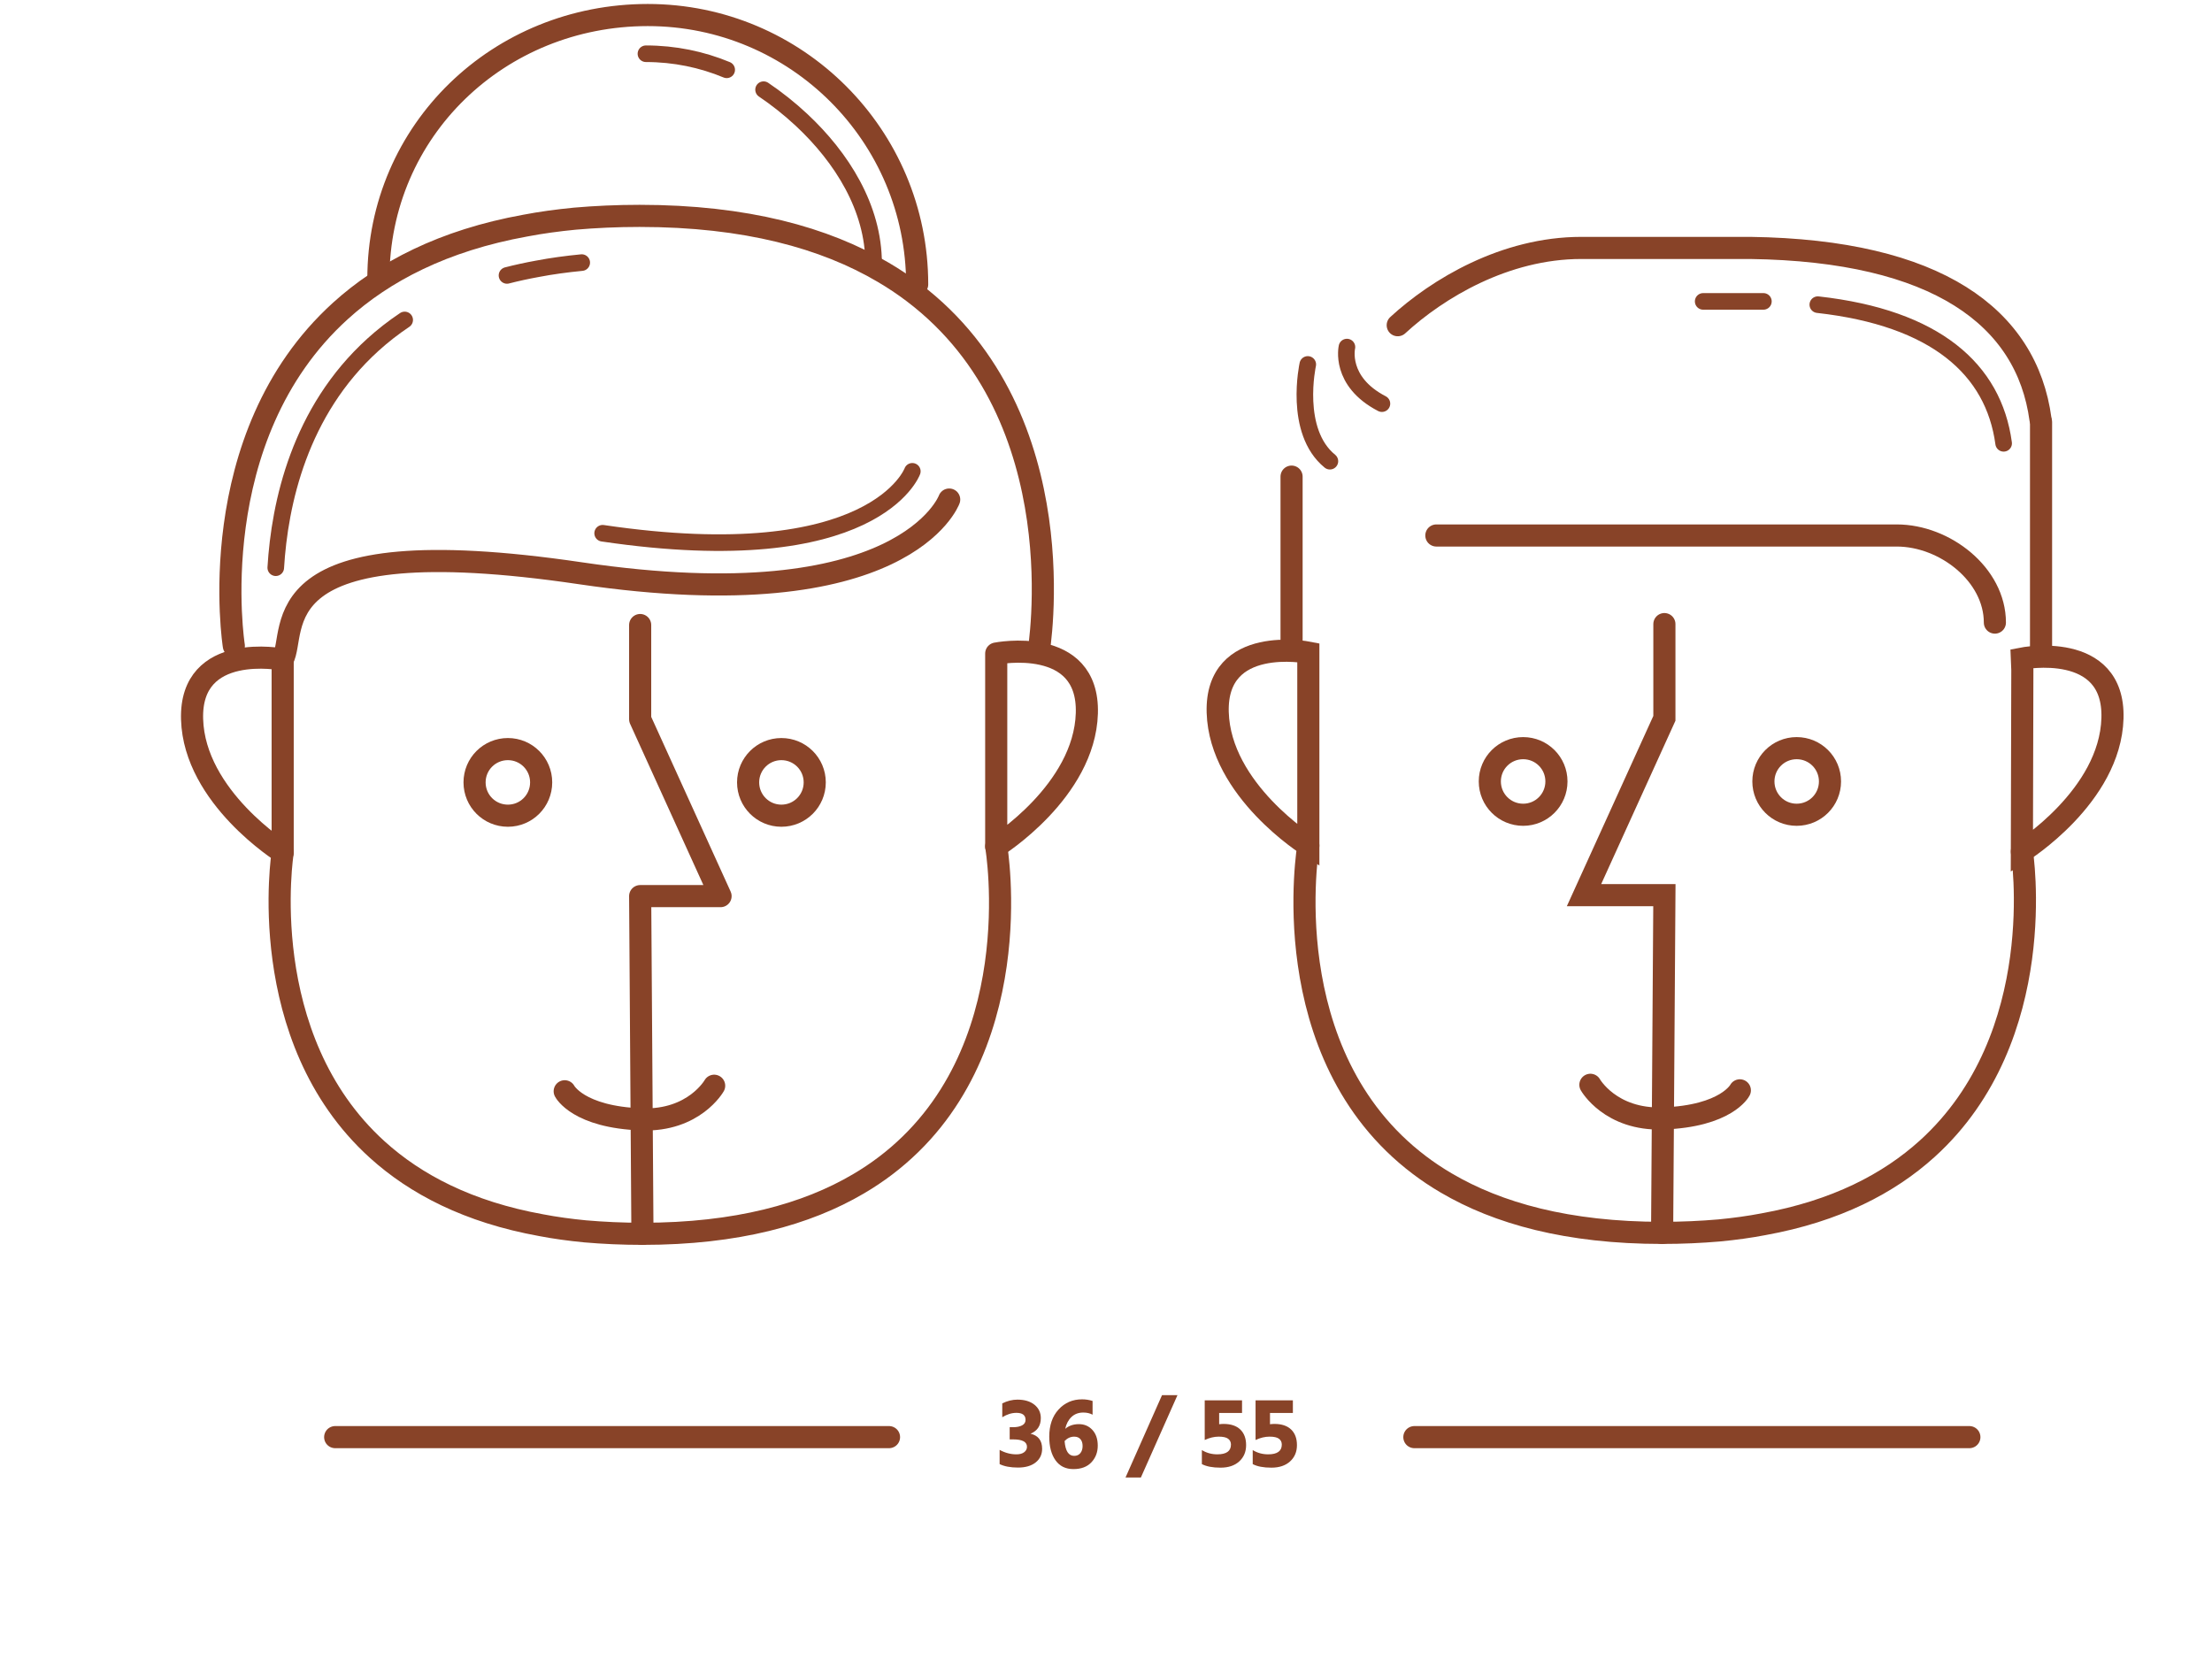
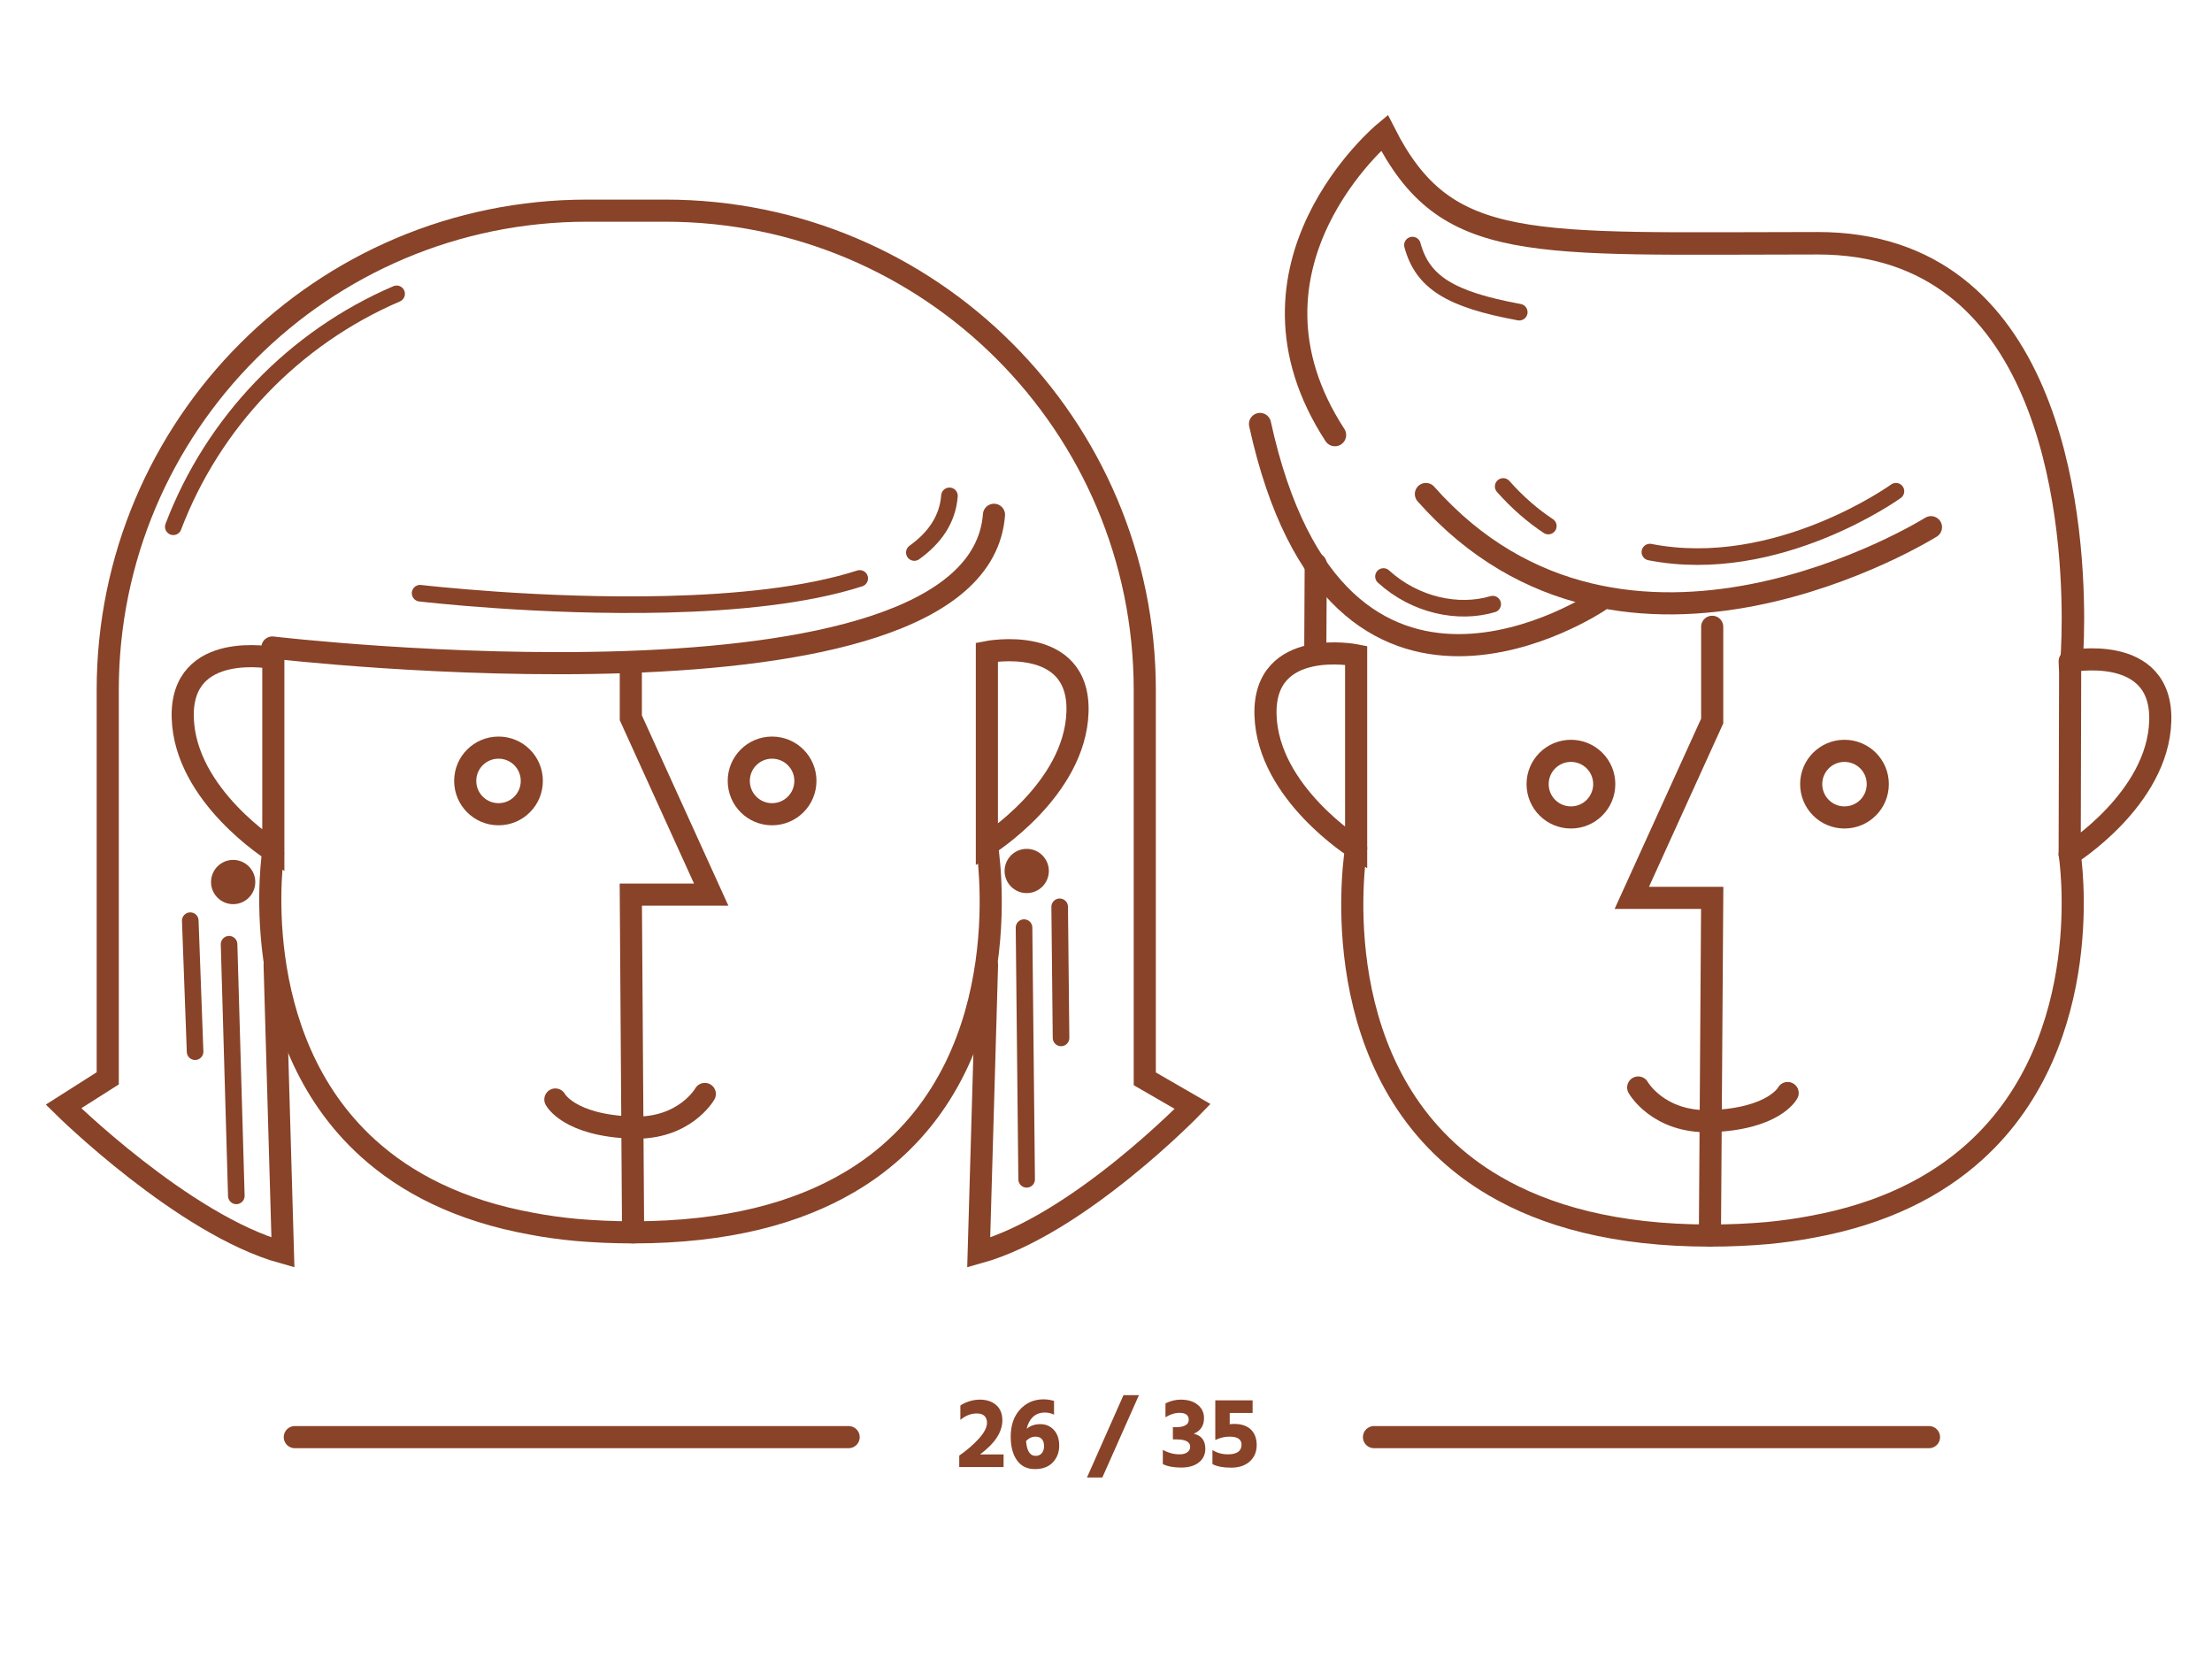
<svg xmlns="http://www.w3.org/2000/svg" version="1.1" id="Calque_1" x="0px" y="0px" width="400px" height="300px" viewBox="0 0 400 300" enable-background="new 0 0 400 300" xml:space="preserve">
  <g>
+     <line fill="none" stroke="#884328" stroke-width="4" stroke-linecap="round" stroke-miterlimit="10" x1="248.461" y1="259.878" x2="348.824" y2="259.878" />
+     <line fill="none" stroke="#884328" stroke-width="4" stroke-linecap="round" stroke-miterlimit="10" x1="53.31" y1="259.878" x2="153.461" y2="259.878" />
    <g>
-       <path fill="none" stroke="#884328" stroke-width="4" stroke-linecap="round" stroke-linejoin="round" stroke-miterlimit="10" d="    M135.282,141.476c0,3.338,2.695,6.029,6.016,6.029c3.338,0,6.032-2.691,6.032-6.029c0-3.325-2.694-6.016-6.032-6.016    C137.977,135.46,135.282,138.151,135.282,141.476z" />
-       <path fill="none" stroke="#884328" stroke-width="4" stroke-linecap="round" stroke-linejoin="round" stroke-miterlimit="10" d="    M85.816,141.476c0,3.338,2.688,6.029,6.029,6.029c3.325,0,6.013-2.691,6.013-6.029c0-3.325-2.688-6.016-6.013-6.016    C88.504,135.46,85.816,138.151,85.816,141.476z" />
-       <path fill="none" stroke="#884328" stroke-width="4" stroke-linecap="round" stroke-linejoin="round" stroke-miterlimit="10" d="    M51.116,120.723v-1.463c0,0-16.797-3.322-16.381,10.804c0.413,14.122,16.381,24.091,16.381,24.091V120.723z" />
-       <path fill="none" stroke="#884328" stroke-width="4" stroke-linecap="round" stroke-linejoin="round" stroke-miterlimit="10" d="    M180.149,128.397v-10.215c0,0,16.8-3.325,16.388,10.801c-0.419,14.122-16.388,24.094-16.388,24.094V128.397z" />
-       <path fill="none" stroke="#884328" stroke-width="4" stroke-linecap="round" stroke-linejoin="round" stroke-miterlimit="10" d="    M180.149,153.076c0,0,6.481,37.7-20.09,57.78c-1.511,1.144-3.124,2.223-4.85,3.234c-9.325,5.486-21.949,9.023-39.036,9.023    c-3.64,0-7.099-0.162-10.355-0.445c-2.792-0.27-5.428-0.63-7.96-1.115c-13.154-2.376-22.71-7.394-29.626-13.658    c-22.433-20.308-17.116-53.74-17.116-53.74" />
-       <polyline fill="none" stroke="#884328" stroke-width="4" stroke-linecap="round" stroke-linejoin="round" stroke-miterlimit="10" points="    115.761,113.026 115.761,130.064 130.3,162.047 115.761,162.047 115.995,196.763 116.174,223.112   " />
-       <path fill="none" stroke="#884328" stroke-width="4" stroke-linecap="round" stroke-linejoin="round" stroke-miterlimit="10" d="    M129.143,196.336c0,0-3.608,6.405-13.088,6.084c-11.53-0.39-13.939-5.083-13.939-5.083" />
-       <path fill="none" stroke="#884328" stroke-width="4" stroke-linecap="round" stroke-linejoin="round" stroke-miterlimit="10" d="    M187.795,118.018c0,0,7.309-42.514-22.655-65.158c-1.704-1.29-3.522-2.507-5.469-3.647c-10.516-6.187-24.752-10.175-44.021-10.175    c-4.105,0-8.005,0.183-11.678,0.502c-3.149,0.304-6.121,0.711-8.976,1.257c-14.834,2.679-25.61,8.339-33.41,15.402    C36.288,79.1,42.284,116.801,42.284,116.801" />
-       <path fill="none" stroke="#884328" stroke-width="4" stroke-linecap="round" stroke-linejoin="round" stroke-miterlimit="10" d="    M68.424,50.445c0-26.904,21.81-47.727,48.715-47.727s48.715,21.81,48.715,48.715" />
-       <path fill="none" stroke="#884328" stroke-width="4" stroke-linecap="round" stroke-linejoin="round" stroke-miterlimit="10" d="    M171.643,90.333c0,0-8,22-66.667,13.333s-51.052,10.521-53.86,15.594" />
-       <path fill="none" stroke="#884328" stroke-width="3" stroke-linecap="round" stroke-miterlimit="10" d="M138.078,16.216    c2.352,1.589,4.686,3.429,6.883,5.482c7.255,6.781,13.015,15.887,13.015,25.968" />
-       <path fill="none" stroke="#884328" stroke-width="3" stroke-linecap="round" stroke-miterlimit="10" d="M116.805,9.718    c5.175,0,10.108,1.033,14.605,2.904" />
-       <path fill="none" stroke="#884328" stroke-width="3" stroke-linecap="round" stroke-miterlimit="10" d="M73.18,57.856    c-2.082,1.394-3.984,2.888-5.72,4.46C54.136,74.378,50.563,91.053,49.867,102.66" />
-       <path fill="none" stroke="#884328" stroke-width="3" stroke-linecap="round" stroke-miterlimit="10" d="M105.196,47.485    c-2.803,0.271-5.45,0.633-7.991,1.119c-1.917,0.346-3.758,0.748-5.525,1.202" />
-       <path fill="none" stroke="#884328" stroke-width="3.516" stroke-miterlimit="10" d="M179.82,117.352" />
-       <path fill="none" stroke="#884328" stroke-width="3" stroke-linecap="round" stroke-miterlimit="10" d="M164.976,85.228    c0,0-6.72,18.48-56,11.2" />
-     </g>
-     <g>
-       <path fill="none" stroke="#884328" stroke-width="3.503" stroke-linecap="round" stroke-miterlimit="10" d="M300.975,112.857" />
-       <path fill="none" stroke="#884328" stroke-width="4" stroke-miterlimit="10" d="M281.454,141.306c0,3.338-2.695,6.029-6.016,6.029    c-3.338,0-6.032-2.691-6.032-6.029c0-3.325,2.694-6.016,6.032-6.016C278.76,135.29,281.454,137.981,281.454,141.306z" />
-       <path fill="none" stroke="#884328" stroke-width="4" stroke-miterlimit="10" d="M330.92,141.306c0,3.338-2.688,6.029-6.029,6.029    c-3.325,0-6.013-2.691-6.013-6.029c0-3.325,2.688-6.016,6.013-6.016C328.232,135.29,330.92,137.981,330.92,141.306z" />
-       <path fill="none" stroke="#884328" stroke-width="4" stroke-linecap="round" stroke-miterlimit="10" d="M365.704,121.137    l-0.084-2.047c0,0,16.797-3.322,16.381,10.804c-0.413,14.123-16.381,24.091-16.381,24.091L365.704,121.137z" />
-       <path fill="none" stroke="#884328" stroke-width="4" stroke-linecap="round" stroke-miterlimit="10" d="M236.588,128.227v-10.215    c0,0-16.8-3.325-16.388,10.801c0.419,14.123,16.388,24.094,16.388,24.094V128.227z" />
-       <path fill="none" stroke="#884328" stroke-width="4" stroke-linecap="round" stroke-miterlimit="10" d="M236.588,152.907    c0,0-6.481,37.7,20.09,57.78c1.511,1.144,3.124,2.223,4.85,3.234c9.325,5.486,21.949,9.023,39.036,9.023    c3.64,0,7.099-0.162,10.355-0.445c2.792-0.27,5.428-0.63,7.96-1.115c13.154-2.376,22.71-7.394,29.626-13.658    c22.433-20.308,17.116-53.74,17.116-53.74" />
-       <polyline fill="none" stroke="#884328" stroke-width="4" stroke-linecap="round" stroke-miterlimit="10" points="300.975,112.857     300.975,129.895 286.437,161.877 300.975,161.877 300.741,196.593 300.562,222.943   " />
-       <path fill="none" stroke="#884328" stroke-width="4" stroke-linecap="round" stroke-miterlimit="10" d="M287.593,196.167    c0,0,3.608,6.405,13.088,6.084c11.53-0.39,13.939-5.083,13.939-5.083" />
-       <path fill="none" stroke="#884328" stroke-width="3.879" stroke-linecap="round" stroke-miterlimit="10" d="M230.095,116.816" />
-       <line fill="none" stroke="#884328" stroke-width="4" stroke-linecap="round" stroke-miterlimit="10" x1="369.086" y1="76.333" x2="369.086" y2="117.573" />
-       <line fill="none" stroke="#884328" stroke-width="4" stroke-linecap="round" stroke-miterlimit="10" x1="233.556" y1="116.81" x2="233.556" y2="86.188" />
-       <path fill="none" stroke="#884328" stroke-width="3" stroke-linecap="round" stroke-miterlimit="10" d="M236.488,65.901    c0,0-2.667,12.068,4,17.498" />
-       <path fill="none" stroke="#884328" stroke-width="3" stroke-linecap="round" stroke-miterlimit="10" d="M243.569,62.762    c0,0-1.458,6.198,6.327,10.23" />
-       <path fill="none" stroke="#884328" stroke-width="4" stroke-linecap="round" stroke-miterlimit="10" d="M252.754,58.808    c7.194-6.621,19.376-13.974,33.194-13.974h30.568c33.758,0.474,49.971,12.498,52.471,30.998" />
-       <path fill="none" stroke="#884328" stroke-width="4" stroke-linecap="round" stroke-linejoin="round" stroke-miterlimit="10" d="    M262.738,96.833h-3h76.25h7c8.698,0,17.75,7.052,17.75,15.75" />
-       <path fill="none" stroke="#884328" stroke-width="3" stroke-linecap="round" stroke-miterlimit="10" d="M328.718,55.092    c21.299,2.384,31.793,11.678,33.604,25.074" />
-       <line fill="none" stroke="#884328" stroke-width="3" stroke-linecap="round" stroke-miterlimit="10" x1="307.988" y1="54.501" x2="318.878" y2="54.501" />
+       <rect x="172.91" y="252.29" fill="none" width="60.314" height="20.432" />
+       <path fill="#884328" d="M181.48,265.29h-8.018v-2.078c1.324-0.907,2.491-1.912,3.503-3.016c1.012-1.103,1.517-2.078,1.517-2.924    c0-0.515-0.153-0.922-0.459-1.223c-0.307-0.3-0.772-0.451-1.397-0.451c-1.043,0-2.029,0.386-2.961,1.159v-2.593    c0.404-0.294,0.932-0.545,1.581-0.754c0.65-0.208,1.287-0.312,1.913-0.312c1.25,0,2.246,0.328,2.988,0.984    c0.741,0.656,1.112,1.572,1.112,2.749c0,2.121-1.349,4.18-4.046,6.178h4.267V265.29z" />
+       <path fill="#884328" d="M188.128,257.53c0.986,0,1.802,0.349,2.445,1.048s0.966,1.646,0.966,2.841s-0.384,2.2-1.149,3.016    c-0.767,0.815-1.852,1.223-3.255,1.223s-2.482-0.53-3.236-1.59s-1.131-2.485-1.131-4.275c0-2.047,0.561-3.684,1.683-4.91    s2.54-1.839,4.257-1.839c0.649,0,1.281,0.098,1.895,0.294v2.482c-0.479-0.257-1.036-0.386-1.674-0.386    c-0.87,0-1.585,0.267-2.143,0.8s-0.935,1.248-1.131,2.142C186.316,257.812,187.141,257.53,188.128,257.53z M187.272,263.267    c0.479,0,0.853-0.165,1.122-0.496s0.404-0.76,0.404-1.288c0-0.527-0.132-0.94-0.396-1.241c-0.264-0.3-0.634-0.45-1.112-0.45    c-0.662,0-1.244,0.264-1.747,0.791C185.679,262.373,186.255,263.267,187.272,263.267z" />
+       <path fill="#884328" d="M199.335,267.184h-2.777l6.602-14.895h2.795L199.335,267.184z" />
+       <path fill="#884328" d="M217.962,261.98c0,1.03-0.39,1.854-1.168,2.473c-0.778,0.62-1.845,0.929-3.199,0.929    c-1.355,0-2.462-0.208-3.319-0.625v-2.574c0.98,0.54,1.992,0.809,3.034,0.809c0.601,0,1.069-0.129,1.406-0.386    c0.337-0.258,0.506-0.582,0.506-0.975c0-0.895-0.827-1.342-2.482-1.342h-0.644v-2.207h0.644c0.649,0,1.183-0.11,1.6-0.331    s0.625-0.552,0.625-0.993c0-0.846-0.551-1.269-1.654-1.269c-0.846,0-1.698,0.264-2.557,0.791v-2.501    c0.907-0.453,1.821-0.68,2.74-0.68c1.3,0,2.329,0.31,3.09,0.929c0.76,0.619,1.14,1.425,1.14,2.418    c0,1.361-0.619,2.298-1.857,2.813C217.263,259.59,217.962,260.497,217.962,261.98z" />
+       <path fill="#884328" d="M226.2,258.505c0.698,0.674,1.048,1.615,1.048,2.822c0,1.208-0.414,2.188-1.241,2.942    s-1.955,1.131-3.384,1.131c-1.428,0-2.553-0.214-3.374-0.644v-2.538c0.834,0.515,1.766,0.772,2.795,0.772    c1.643,0,2.464-0.589,2.464-1.766c0-0.441-0.168-0.791-0.505-1.048c-0.338-0.258-0.911-0.386-1.72-0.386    c-0.81,0-1.649,0.202-2.52,0.607v-7.172h6.749v2.28h-4.138v2.041c0.27-0.037,0.539-0.055,0.81-0.055    C224.496,257.493,225.501,257.831,226.2,258.505z" />
    </g>
  </g>
  <g>
-     <line fill="none" stroke="#884328" stroke-width="4" stroke-linecap="round" stroke-miterlimit="10" x1="255.762" y1="259.878" x2="356.125" y2="259.878" />
-     <line fill="none" stroke="#884328" stroke-width="4" stroke-linecap="round" stroke-miterlimit="10" x1="60.611" y1="259.878" x2="160.762" y2="259.878" />
    <g>
-       <rect x="180.212" y="252.29" fill="none" width="60.314" height="20.432" />
-       <path fill="#884328" d="M188.45,261.98c0,1.03-0.39,1.854-1.168,2.473c-0.778,0.62-1.845,0.929-3.199,0.929    c-1.355,0-2.462-0.208-3.319-0.625v-2.574c0.98,0.54,1.992,0.809,3.034,0.809c0.601,0,1.069-0.129,1.406-0.386    c0.337-0.258,0.506-0.582,0.506-0.975c0-0.895-0.827-1.342-2.482-1.342h-0.644v-2.207h0.644c0.649,0,1.183-0.11,1.6-0.331    s0.625-0.552,0.625-0.993c0-0.846-0.551-1.269-1.654-1.269c-0.846,0-1.698,0.264-2.557,0.791v-2.501    c0.907-0.453,1.821-0.68,2.74-0.68c1.3,0,2.329,0.31,3.09,0.929c0.76,0.619,1.14,1.425,1.14,2.418    c0,1.361-0.619,2.298-1.857,2.813C187.751,259.59,188.45,260.497,188.45,261.98z" />
-       <path fill="#884328" d="M195.098,257.53c0.986,0,1.802,0.349,2.445,1.048s0.966,1.646,0.966,2.841s-0.384,2.2-1.149,3.016    c-0.767,0.815-1.852,1.223-3.255,1.223s-2.482-0.53-3.236-1.59s-1.131-2.485-1.131-4.275c0-2.047,0.561-3.684,1.683-4.91    s2.54-1.839,4.257-1.839c0.649,0,1.281,0.098,1.895,0.294v2.482c-0.479-0.257-1.036-0.386-1.674-0.386    c-0.87,0-1.585,0.267-2.143,0.8s-0.935,1.248-1.131,2.142C193.286,257.812,194.11,257.53,195.098,257.53z M194.242,263.267    c0.479,0,0.853-0.165,1.122-0.496s0.404-0.76,0.404-1.288c0-0.527-0.132-0.94-0.396-1.241c-0.264-0.3-0.634-0.45-1.112-0.45    c-0.662,0-1.244,0.264-1.747,0.791C192.648,262.373,193.225,263.267,194.242,263.267z" />
-       <path fill="#884328" d="M206.305,267.184h-2.777l6.602-14.895h2.795L206.305,267.184z" />
-       <path fill="#884328" d="M224.288,258.505c0.698,0.674,1.048,1.615,1.048,2.822c0,1.208-0.414,2.188-1.241,2.942    s-1.955,1.131-3.384,1.131c-1.428,0-2.553-0.214-3.374-0.644v-2.538c0.834,0.515,1.766,0.772,2.795,0.772    c1.643,0,2.464-0.589,2.464-1.766c0-0.441-0.168-0.791-0.505-1.048c-0.338-0.258-0.911-0.386-1.72-0.386    c-0.81,0-1.649,0.202-2.52,0.607v-7.172h6.749v2.28h-4.138v2.041c0.27-0.037,0.539-0.055,0.81-0.055    C222.584,257.493,223.589,257.831,224.288,258.505z" />
-       <path fill="#884328" d="M233.482,258.505c0.698,0.674,1.048,1.615,1.048,2.822c0,1.208-0.414,2.188-1.241,2.942    s-1.955,1.131-3.384,1.131c-1.428,0-2.553-0.214-3.374-0.644v-2.538c0.834,0.515,1.766,0.772,2.795,0.772    c1.643,0,2.464-0.589,2.464-1.766c0-0.441-0.168-0.791-0.505-1.048c-0.338-0.258-0.911-0.386-1.72-0.386    c-0.81,0-1.649,0.202-2.52,0.607v-7.172h6.749v2.28h-4.138v2.041c0.27-0.037,0.539-0.055,0.81-0.055    C231.778,257.493,232.783,257.831,233.482,258.505z" />
+       <path fill="none" stroke="#884328" stroke-width="4" stroke-miterlimit="10" d="M133.593,141.21c0,3.338,2.695,6.029,6.016,6.029    c3.338,0,6.032-2.691,6.032-6.029c0-3.325-2.694-6.016-6.032-6.016C136.287,135.194,133.593,137.885,133.593,141.21z" />
+       <path fill="none" stroke="#884328" stroke-width="4" stroke-miterlimit="10" d="M84.127,141.21c0,3.338,2.688,6.029,6.029,6.029    c3.325,0,6.013-2.691,6.013-6.029c0-3.325-2.688-6.016-6.013-6.016C86.815,135.194,84.127,137.885,84.127,141.21z" />
+       <path fill="none" stroke="#884328" stroke-width="4" stroke-miterlimit="10" d="M49.427,120.457v-1.463    c0,0-16.797-3.322-16.381,10.804c0.413,14.122,16.381,24.091,16.381,24.091V120.457z" />
+       <path fill="none" stroke="#884328" stroke-width="4" stroke-miterlimit="10" d="M178.459,128.131v-10.215    c0,0,16.8-3.325,16.388,10.801c-0.419,14.122-16.388,24.094-16.388,24.094V128.131z" />
+       <path fill="none" stroke="#884328" stroke-width="4" stroke-miterlimit="10" d="M178.459,152.811c0,0,6.481,37.7-20.09,57.78    c-1.511,1.144-3.124,2.223-4.85,3.234c-9.325,5.486-21.949,9.023-39.036,9.023c-3.64,0-7.099-0.162-10.355-0.445    c-2.792-0.27-5.428-0.63-7.96-1.115c-13.154-2.376-22.71-7.394-29.626-13.658c-22.433-20.308-17.116-53.74-17.116-53.74" />
+       <polyline fill="none" stroke="#884328" stroke-width="4" stroke-linecap="round" stroke-miterlimit="10" points="114.072,119.761     114.072,129.799 128.61,161.781 114.072,161.781 114.306,196.497 114.484,222.847   " />
+       <path fill="none" stroke="#884328" stroke-width="4" stroke-linecap="round" stroke-miterlimit="10" d="M127.454,197.822    c0,0-3.608,6.405-13.088,6.084c-11.53-0.39-13.939-5.083-13.939-5.083" />
+       <path fill="none" stroke="#884328" stroke-width="4" stroke-linecap="round" stroke-miterlimit="10" d="M49.251,117.09    c0,0,127.494,14.999,130.493-23.999" />
+       <path fill="none" stroke="#884328" stroke-width="4" stroke-linecap="round" stroke-miterlimit="10" d="M178.482,174.5l-1.5,52    c18-5,38.682-26.416,38.682-26.416l-8.652-5v-70.298c0-47.879-38.814-86.693-86.693-86.693h-14.145    c-47.879,0-86.693,38.814-86.693,86.693V195l-8.001,5.084c0,0,21.682,21.416,39.682,26.416l-1.5-52" />
+       <path fill="none" stroke="#884328" stroke-width="3" stroke-linecap="round" stroke-miterlimit="10" d="M165.339,99.911    c3.712-2.66,6.029-6.02,6.354-10.245" />
+       <path fill="none" stroke="#884328" stroke-width="3" stroke-linecap="round" stroke-miterlimit="10" d="M75.969,107.271    c0,0,21.77,2.561,44.551,1.999c12.484-0.308,25.271-1.554,34.945-4.673" />
+       <line fill="none" stroke="#884328" stroke-width="3" stroke-linecap="round" stroke-miterlimit="10" x1="42.736" y1="216.251" x2="41.424" y2="170.751" />
+       <line fill="none" stroke="#884328" stroke-width="3" stroke-linecap="round" stroke-miterlimit="10" x1="185.65" y1="213.259" x2="185.177" y2="167.742" />
+       <line fill="none" stroke="#884328" stroke-width="3" stroke-linecap="round" stroke-miterlimit="10" x1="191.87" y1="187.687" x2="191.624" y2="163.981" />
+       <line fill="none" stroke="#884328" stroke-width="3" stroke-linecap="round" stroke-miterlimit="10" x1="35.278" y1="190.179" x2="34.406" y2="166.487" />
+       <path fill="none" stroke="#884328" stroke-width="3" stroke-linecap="round" stroke-miterlimit="10" d="M71.721,53.132    c-18.53,7.959-33.192,23.201-40.383,42.124" />
+       <circle fill="#884328" cx="42.163" cy="159.5" r="4" />
+       <circle fill="#884328" cx="185.664" cy="157.5" r="4" />
+     </g>
+     <g>
+       <path fill="none" stroke="#884328" stroke-width="3.503" stroke-linecap="round" stroke-miterlimit="10" d="M309.62,113.343" />
+       <path fill="none" stroke="#884328" stroke-width="4" stroke-miterlimit="10" d="M290.099,141.792c0,3.338-2.695,6.029-6.016,6.029    c-3.338,0-6.032-2.691-6.032-6.029c0-3.325,2.694-6.016,6.032-6.016C287.404,135.776,290.099,138.467,290.099,141.792z" />
+       <path fill="none" stroke="#884328" stroke-width="4" stroke-miterlimit="10" d="M339.564,141.792c0,3.338-2.688,6.029-6.029,6.029    c-3.325,0-6.013-2.691-6.013-6.029c0-3.325,2.688-6.016,6.013-6.016C336.877,135.776,339.564,138.467,339.564,141.792z" />
+       <path fill="none" stroke="#884328" stroke-width="4" stroke-linejoin="round" stroke-miterlimit="10" d="M374.348,121.623    l-0.084-2.047c0,0,16.797-3.322,16.381,10.804c-0.413,14.123-16.381,24.091-16.381,24.091L374.348,121.623z" />
+       <path fill="none" stroke="#884328" stroke-width="4" stroke-miterlimit="10" d="M245.232,128.713v-10.215    c0,0-16.8-3.325-16.388,10.801c0.419,14.123,16.388,24.094,16.388,24.094V128.713z" />
+       <path fill="none" stroke="#884328" stroke-width="4" stroke-linecap="round" stroke-miterlimit="10" d="M245.232,153.393    c0,0-6.481,37.7,20.09,57.78c1.511,1.144,3.124,2.223,4.85,3.234c9.325,5.486,21.949,9.023,39.036,9.023    c3.64,0,7.099-0.162,10.355-0.445c2.792-0.27,5.428-0.63,7.96-1.115c13.154-2.376,22.71-7.394,29.626-13.658    c22.433-20.308,17.116-53.74,17.116-53.74" />
+       <polyline fill="none" stroke="#884328" stroke-width="4" stroke-linecap="round" stroke-miterlimit="10" points="309.62,113.343     309.62,130.381 295.081,162.363 309.62,162.363 309.386,197.079 309.207,223.429   " />
+       <path fill="none" stroke="#884328" stroke-width="4" stroke-linecap="round" stroke-miterlimit="10" d="M296.238,196.653    c0,0,3.608,6.405,13.088,6.084c11.53-0.39,13.939-5.083,13.939-5.083" />
+       <path fill="none" stroke="#884328" stroke-width="4" stroke-linecap="round" stroke-miterlimit="10" d="M349.181,95.333    c0,0-55.333,34.667-91.333-6" />
+       <path fill="none" stroke="#884328" stroke-width="4" stroke-linecap="round" stroke-miterlimit="10" d="M289.181,108.666    c0,0-47.333,32-61.333-32" />
+       <line fill="none" stroke="#884328" stroke-width="4" stroke-linecap="round" stroke-linejoin="round" stroke-miterlimit="10" x1="237.848" y1="117.333" x2="237.925" y2="102" />
+       <path fill="none" stroke="#884328" stroke-width="4.063" stroke-linecap="round" stroke-miterlimit="10" d="M374.593,119.593    c0,0,0.258-2.938,0.258-7.674c0-19.232-4.152-67.931-46.124-67.931c-52.294,0-67.239,2.024-78.387-19.99    c0,0-28.891,24-8.943,54.667" />
+       <path fill="none" stroke="#884328" stroke-width="3" stroke-linecap="round" stroke-miterlimit="10" d="M279.985,95.126    c-2.827-1.873-5.567-4.23-8.16-7.159" />
+       <path fill="none" stroke="#884328" stroke-width="3" stroke-linecap="round" stroke-miterlimit="10" d="M342.848,88.833    c0,0-21.5,15.5-44.5,11" />
+       <path fill="none" stroke="#884328" stroke-width="3" stroke-linecap="round" stroke-miterlimit="10" d="M274.732,56.451    c-12.504-2.301-17.492-5.411-19.318-12.132" />
+       <path fill="none" stroke="#884328" stroke-width="3" stroke-linecap="round" stroke-miterlimit="10" d="M269.925,109.25    c-6.156,1.839-14,0.25-19.75-5" />
    </g>
  </g>
</svg>
